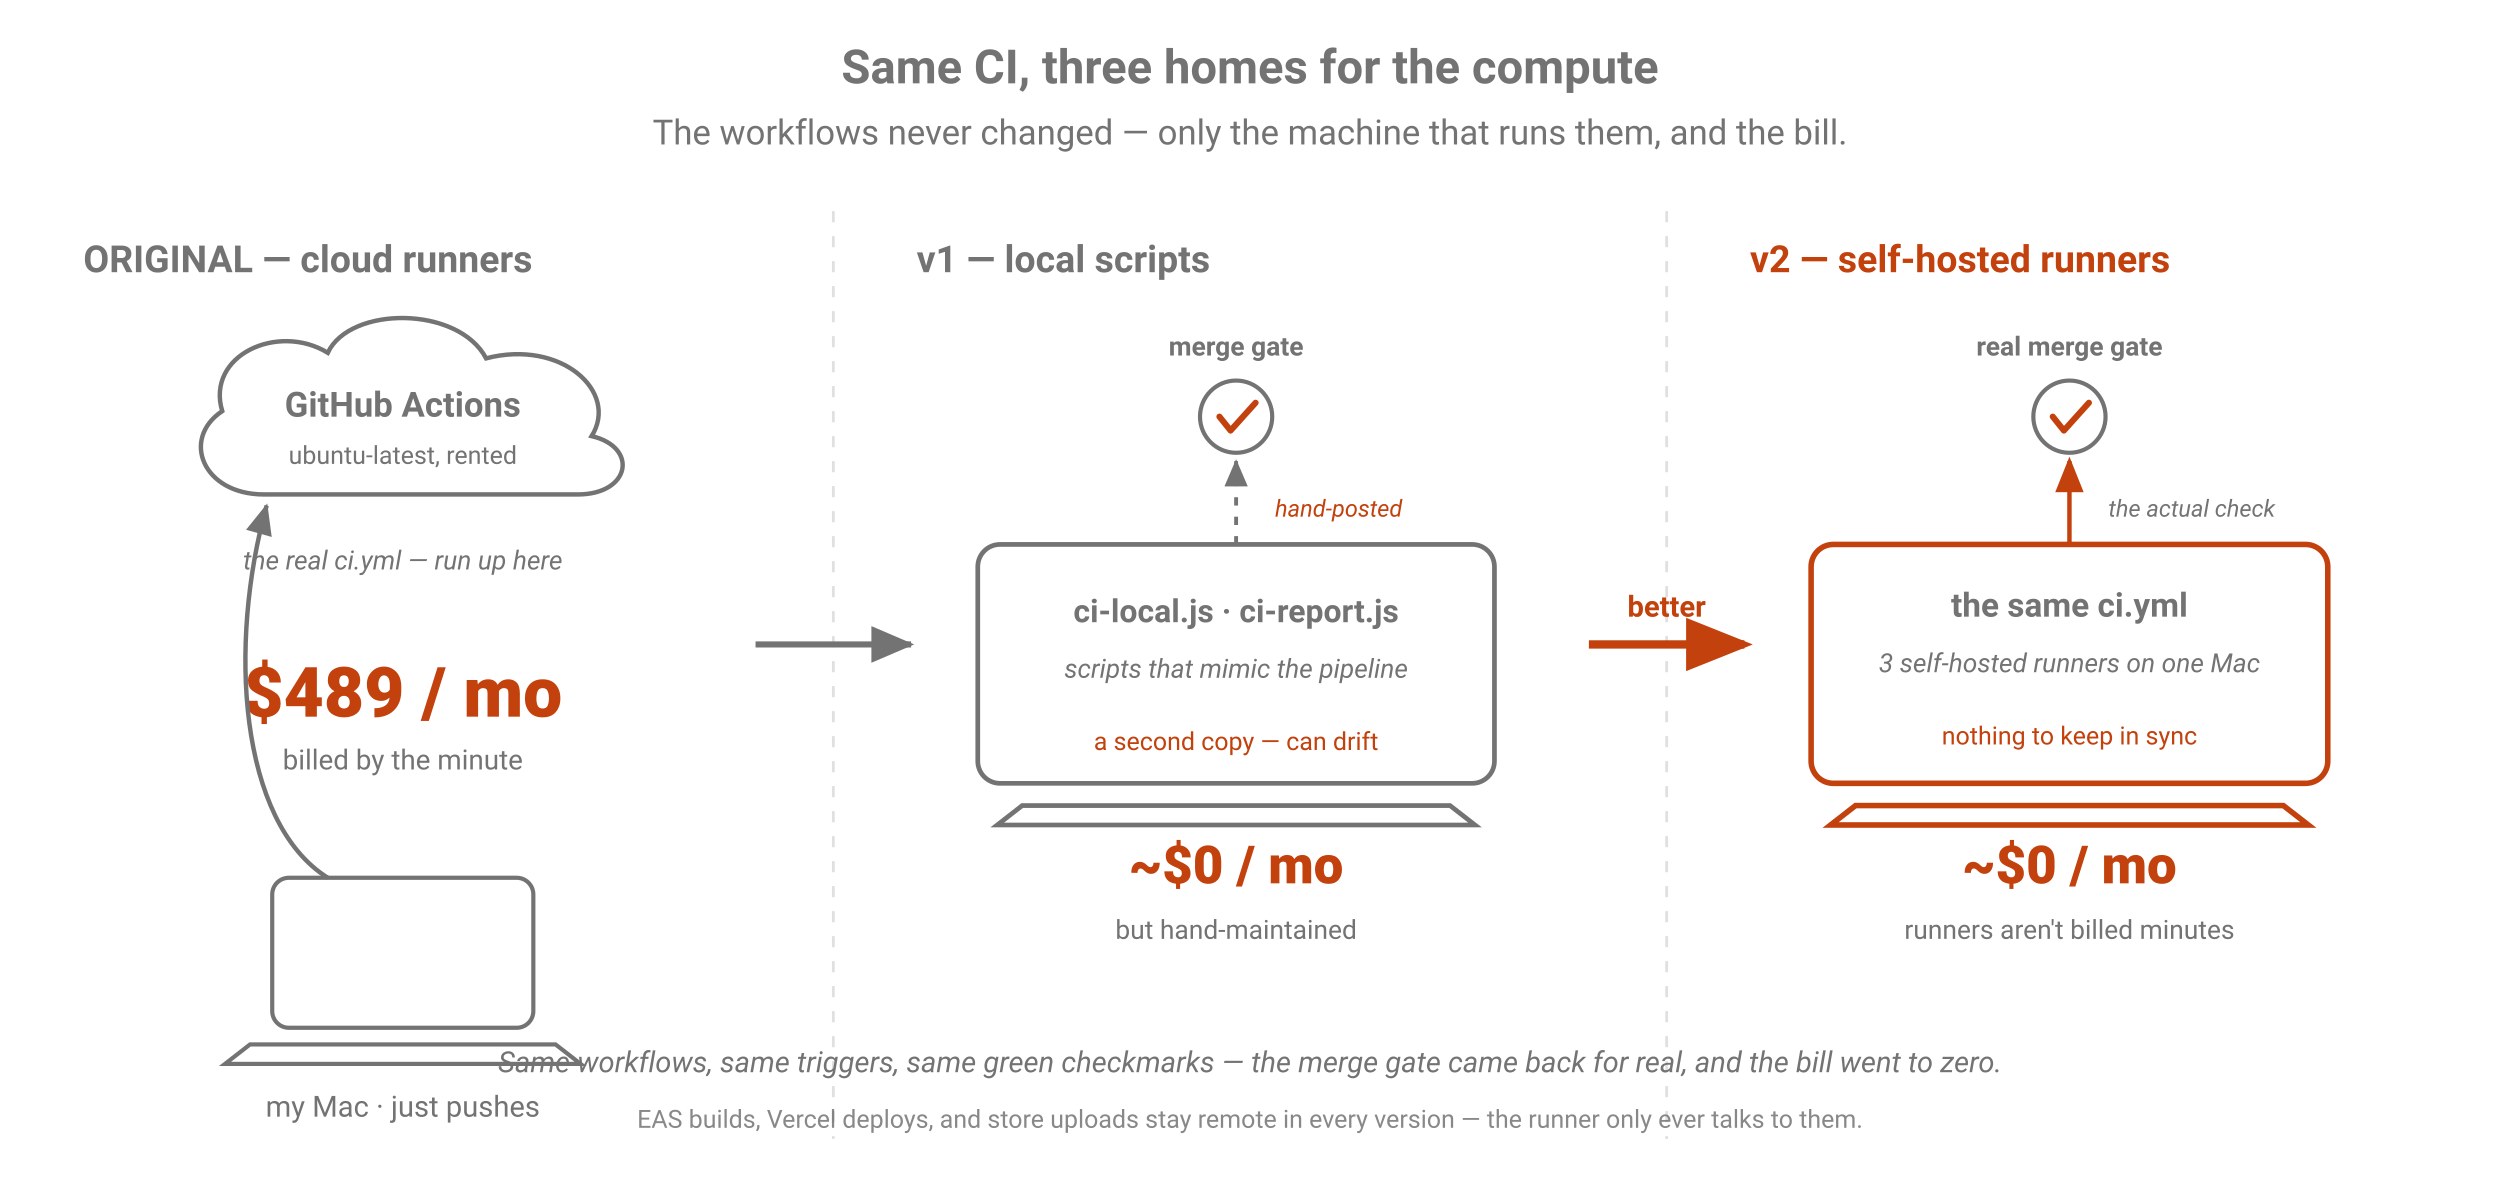
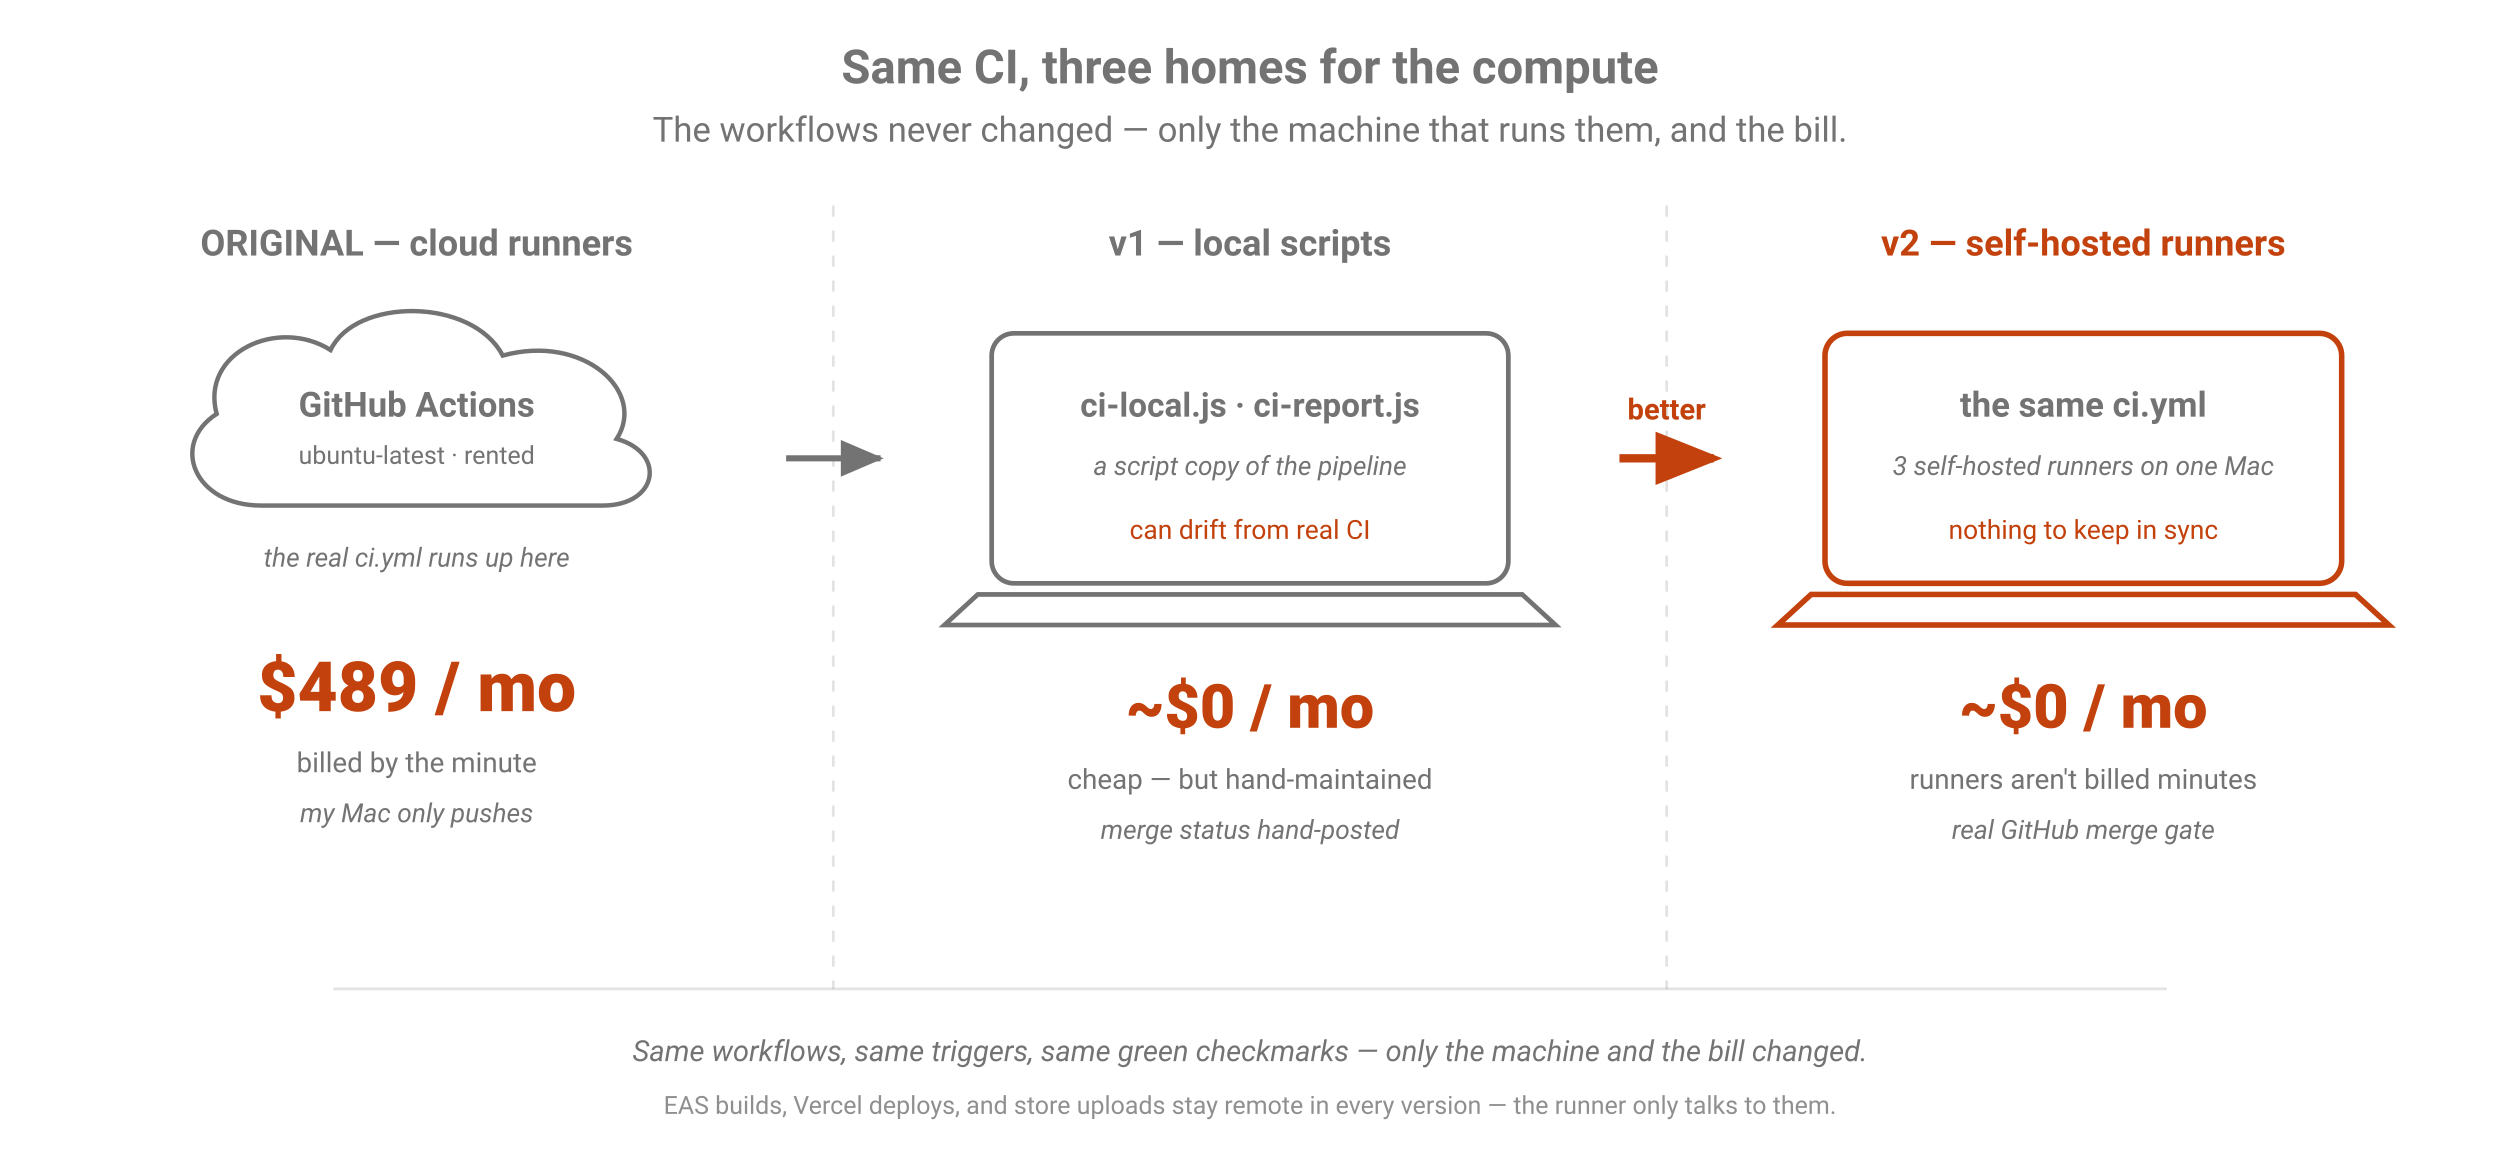
- <svg xmlns="http://www.w3.org/2000/svg" viewBox="0 0 900 430" font-family="-apple-system, BlinkMacSystemFont, 'Segoe UI', Roboto, 'Helvetica Neue', Arial, sans-serif" role="img" aria-labelledby="t d">
+ <svg xmlns="http://www.w3.org/2000/svg" viewBox="0 0 900 420" font-family="-apple-system, BlinkMacSystemFont, 'Segoe UI', Roboto, 'Helvetica Neue', Arial, sans-serif" role="img" aria-labelledby="t d">
  <defs>
    <marker id="ag" markerWidth="9" markerHeight="9" refX="6.5" refY="3" orient="auto">
      <path d="M0,0 L7,3 L0,6 Z" fill="#737373" />
    </marker>
    <marker id="aa" markerWidth="10" markerHeight="10" refX="7" refY="3.2" orient="auto">
      <path d="M0,0 L8,3.2 L0,6.4 Z" fill="#C2410C" />
    </marker>
  </defs>
  <text x="450" y="30" text-anchor="middle" font-size="17" font-weight="700" fill="#737373">Same CI, three homes for the compute</text>
-   <text x="450" y="52" text-anchor="middle" font-size="12.5" fill="#737373">The workflows never changed — only the machine that runs them, and the bill.</text>
-   <line x1="300" y1="76" x2="300" y2="410" stroke="#737373" stroke-opacity="0.22" stroke-width="1" stroke-dasharray="4 5" />
-   <line x1="600" y1="76" x2="600" y2="410" stroke="#737373" stroke-opacity="0.22" stroke-width="1" stroke-dasharray="4 5" />
-   <line x1="272" y1="232" x2="328" y2="232" stroke="#737373" stroke-width="2.2" marker-end="url(#ag)" />
-   <line x1="572" y1="232" x2="628" y2="232" stroke="#C2410C" stroke-width="3" marker-end="url(#aa)" />
-   <text x="600" y="222" text-anchor="middle" font-size="10.5" font-weight="700" fill="#C2410C">better</text>
-   <text x="30" y="98" font-size="13.5" font-weight="700" fill="#737373">ORIGINAL — cloud runners</text>
-   <path d="M95,178 C73,178 65,158 80,148 C74,128 100,116 118,127 C126,110 165,110 175,129 C202,122 223,141 213,157 C230,161 227,178 208,178 Z" fill="none" stroke="#737373" stroke-width="1.6" />
-   <text x="145" y="150" text-anchor="middle" font-size="12.5" font-weight="700" fill="#737373">GitHub Actions</text>
-   <text x="145" y="167" text-anchor="middle" font-size="9" fill="#737373">ubuntu-latest, rented</text>
-   <text x="145" y="205" text-anchor="middle" font-size="9.5" font-style="italic" fill="#737373">the real ci.yml — run up here</text>
-   <text x="145" y="258" text-anchor="middle" font-size="25" font-weight="800" fill="#C2410C">$489 / mo</text>
-   <text x="145" y="277" text-anchor="middle" font-size="10" fill="#737373">billed by the minute</text>
-   <rect x="98" y="316" width="94" height="54" rx="6" fill="none" stroke="#737373" stroke-width="1.5" />
-   <path d="M90,376 L200,376 L209,383 L81,383 Z" fill="none" stroke="#737373" stroke-width="1.5" />
-   <text x="145" y="402" text-anchor="middle" font-size="10.5" fill="#737373">my Mac · just pushes</text>
-   <path d="M118,316 C86,296 82,232 96,182" fill="none" stroke="#737373" stroke-width="1.6" marker-end="url(#ag)" />
-   <text x="330" y="98" font-size="13.5" font-weight="700" fill="#737373">v1 — local scripts</text>
-   <text x="445" y="128" text-anchor="middle" font-size="9.5" font-weight="700" fill="#737373">merge gate</text>
-   <circle cx="445" cy="150" r="13" fill="none" stroke="#737373" stroke-width="1.5" />
-   <path d="M439,150 l4,5 l9,-10" fill="none" stroke="#C2410C" stroke-width="2.2" stroke-linecap="round" stroke-linejoin="round" />
-   <path d="M445,196 L445,166" fill="none" stroke="#737373" stroke-width="1.4" stroke-dasharray="3 4" marker-end="url(#ag)" />
-   <text x="459" y="186" font-size="8.5" font-style="italic" fill="#C2410C">hand-posted</text>
-   <rect x="352" y="196" width="186" height="86" rx="8" fill="none" stroke="#737373" stroke-width="1.7" />
-   <text x="445" y="224" text-anchor="middle" font-size="11.5" font-weight="700" fill="#737373">ci-local.js · ci-report.js</text>
-   <text x="445" y="244" text-anchor="middle" font-size="9.5" font-style="italic" fill="#737373">scripts that mimic the pipeline</text>
-   <text x="445" y="270" text-anchor="middle" font-size="9" fill="#C2410C">a second copy — can drift</text>
-   <path d="M368,290 L522,290 L531,297 L359,297 Z" fill="none" stroke="#737373" stroke-width="1.7" />
-   <text x="445" y="318" text-anchor="middle" font-size="19" font-weight="800" fill="#C2410C">~$0 / mo</text>
-   <text x="445" y="338" text-anchor="middle" font-size="9.5" fill="#737373">but hand-maintained</text>
-   <text x="630" y="98" font-size="13.5" font-weight="700" fill="#C2410C">v2 — self-hosted runners</text>
-   <text x="745" y="128" text-anchor="middle" font-size="9.5" font-weight="700" fill="#737373">real merge gate</text>
-   <circle cx="745" cy="150" r="13" fill="none" stroke="#737373" stroke-width="1.5" />
-   <path d="M739,150 l4,5 l9,-10" fill="none" stroke="#C2410C" stroke-width="2.2" stroke-linecap="round" stroke-linejoin="round" />
-   <path d="M745,196 L745,166" fill="none" stroke="#C2410C" stroke-width="1.6" marker-end="url(#aa)" />
-   <text x="759" y="186" font-size="8.5" font-style="italic" fill="#737373">the actual check</text>
-   <rect x="652" y="196" width="186" height="86" rx="8" fill="none" stroke="#C2410C" stroke-width="2" />
-   <text x="745" y="222" text-anchor="middle" font-size="12" font-weight="700" fill="#737373">the same ci.yml</text>
-   <text x="745" y="242" text-anchor="middle" font-size="9.5" font-style="italic" fill="#737373">3 self-hosted runners on one Mac</text>
-   <text x="745" y="268" text-anchor="middle" font-size="9" fill="#C2410C">nothing to keep in sync</text>
-   <path d="M668,290 L822,290 L831,297 L659,297 Z" fill="none" stroke="#C2410C" stroke-width="2" />
-   <text x="745" y="318" text-anchor="middle" font-size="19" font-weight="800" fill="#C2410C">~$0 / mo</text>
-   <text x="745" y="338" text-anchor="middle" font-size="9.5" fill="#737373">runners aren't billed minutes</text>
-   <text x="450" y="386" text-anchor="middle" font-size="10.5" font-style="italic" fill="#737373">Same workflows, same triggers, same green checkmarks — the merge gate came back for real, and the bill went to zero.</text>
-   <text x="450" y="406" text-anchor="middle" font-size="9" fill="#737373" fill-opacity="0.85">EAS builds, Vercel deploys, and store uploads stay remote in every version — the runner only ever talks to them.</text>
+   <text x="450" y="51" text-anchor="middle" font-size="12.5" fill="#737373">The workflows never changed — only the machine that runs them, and the bill.</text>
+   <line x1="300" y1="74" x2="300" y2="356" stroke="#737373" stroke-opacity="0.2" stroke-width="1" stroke-dasharray="4 5" />
+   <line x1="600" y1="74" x2="600" y2="356" stroke="#737373" stroke-opacity="0.2" stroke-width="1" stroke-dasharray="4 5" />
+   <line x1="283" y1="165" x2="317" y2="165" stroke="#737373" stroke-width="2.2" marker-end="url(#ag)" />
+   <line x1="583" y1="165" x2="617" y2="165" stroke="#C2410C" stroke-width="3" marker-end="url(#aa)" />
+   <text x="600" y="151" text-anchor="middle" font-size="10.5" font-weight="700" fill="#C2410C">better</text>
+   <text x="150" y="92" text-anchor="middle" font-size="13" font-weight="700" fill="#737373">ORIGINAL — cloud runners</text>
+   <path d="M94,182 C70,182 61,160 78,149 C72,127 100,114 119,126 C128,107 170,107 181,128 C210,120 233,141 222,158 C240,163 237,182 217,182 Z" fill="none" stroke="#737373" stroke-width="1.6" />
+   <text x="150" y="150" text-anchor="middle" font-size="12.5" font-weight="700" fill="#737373">GitHub Actions</text>
+   <text x="150" y="167" text-anchor="middle" font-size="9" fill="#737373">ubuntu-latest · rented</text>
+   <text x="150" y="204" text-anchor="middle" font-size="9.5" font-style="italic" fill="#737373">the real ci.yml runs up here</text>
+   <text x="150" y="256" text-anchor="middle" font-size="25" font-weight="800" fill="#C2410C">$489 / mo</text>
+   <text x="150" y="278" text-anchor="middle" font-size="10" fill="#737373">billed by the minute</text>
+   <text x="150" y="296" text-anchor="middle" font-size="9.5" font-style="italic" fill="#737373">my Mac only pushes</text>
+   <text x="450" y="92" text-anchor="middle" font-size="13" font-weight="700" fill="#737373">v1 — local scripts</text>
+   <rect x="357" y="120" width="186" height="90" rx="8" fill="none" stroke="#737373" stroke-width="1.7" />
+   <path d="M352,214 L548,214 L560,225 L340,225 Z" fill="none" stroke="#737373" stroke-width="1.7" />
+   <text x="450" y="150" text-anchor="middle" font-size="12" font-weight="700" fill="#737373">ci-local.js · ci-report.js</text>
+   <text x="450" y="171" text-anchor="middle" font-size="9.5" font-style="italic" fill="#737373">a script copy of the pipeline</text>
+   <text x="450" y="194" text-anchor="middle" font-size="9.5" fill="#C2410C">can drift from real CI</text>
+   <text x="450" y="262" text-anchor="middle" font-size="22" font-weight="800" fill="#C2410C">~$0 / mo</text>
+   <text x="450" y="284" text-anchor="middle" font-size="10" fill="#737373">cheap — but hand-maintained</text>
+   <text x="450" y="302" text-anchor="middle" font-size="9.5" font-style="italic" fill="#737373">merge status hand-posted</text>
+   <text x="750" y="92" text-anchor="middle" font-size="13" font-weight="700" fill="#C2410C">v2 — self-hosted runners</text>
+   <rect x="657" y="120" width="186" height="90" rx="8" fill="none" stroke="#C2410C" stroke-width="2" />
+   <path d="M652,214 L848,214 L860,225 L640,225 Z" fill="none" stroke="#C2410C" stroke-width="2" />
+   <text x="750" y="150" text-anchor="middle" font-size="12.5" font-weight="700" fill="#737373">the same ci.yml</text>
+   <text x="750" y="171" text-anchor="middle" font-size="9.5" font-style="italic" fill="#737373">3 self-hosted runners on one Mac</text>
+   <text x="750" y="194" text-anchor="middle" font-size="9.5" fill="#C2410C">nothing to keep in sync</text>
+   <text x="750" y="262" text-anchor="middle" font-size="22" font-weight="800" fill="#C2410C">~$0 / mo</text>
+   <text x="750" y="284" text-anchor="middle" font-size="10" fill="#737373">runners aren't billed minutes</text>
+   <text x="750" y="302" text-anchor="middle" font-size="9.5" font-style="italic" fill="#737373">real GitHub merge gate</text>
+   <line x1="120" y1="356" x2="780" y2="356" stroke="#737373" stroke-opacity="0.2" stroke-width="1" />
+   <text x="450" y="382" text-anchor="middle" font-size="10.5" font-style="italic" fill="#737373">Same workflows, same triggers, same green checkmarks — only the machine and the bill changed.</text>
+   <text x="450" y="401" text-anchor="middle" font-size="9" fill="#737373" fill-opacity="0.8">EAS builds, Vercel deploys, and store uploads stay remote in every version — the runner only talks to them.</text>
</svg>
